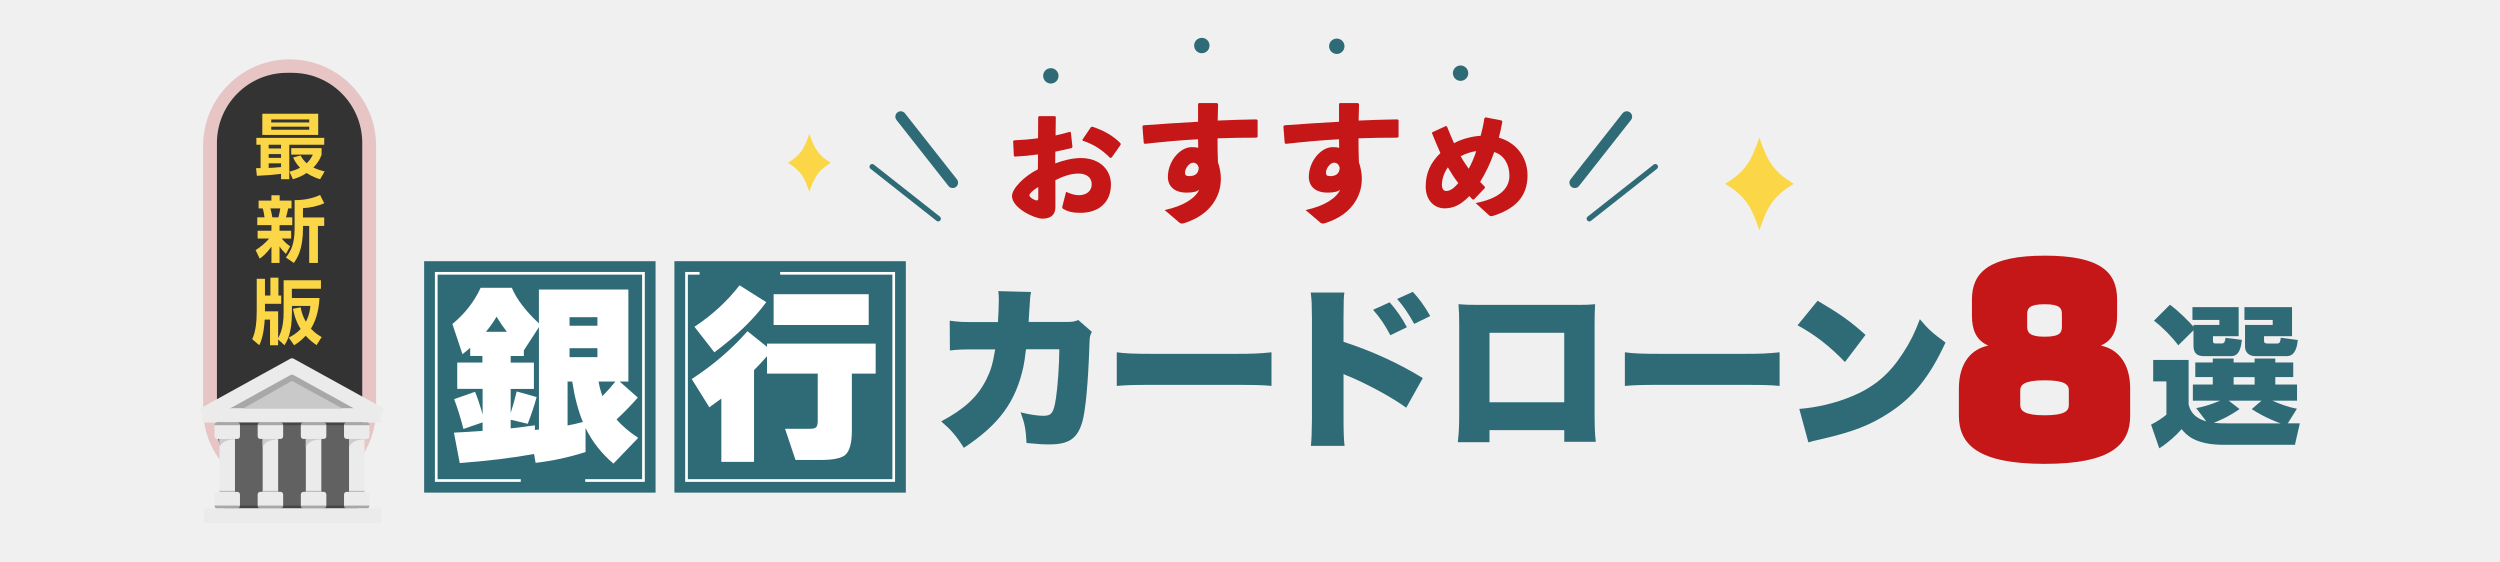
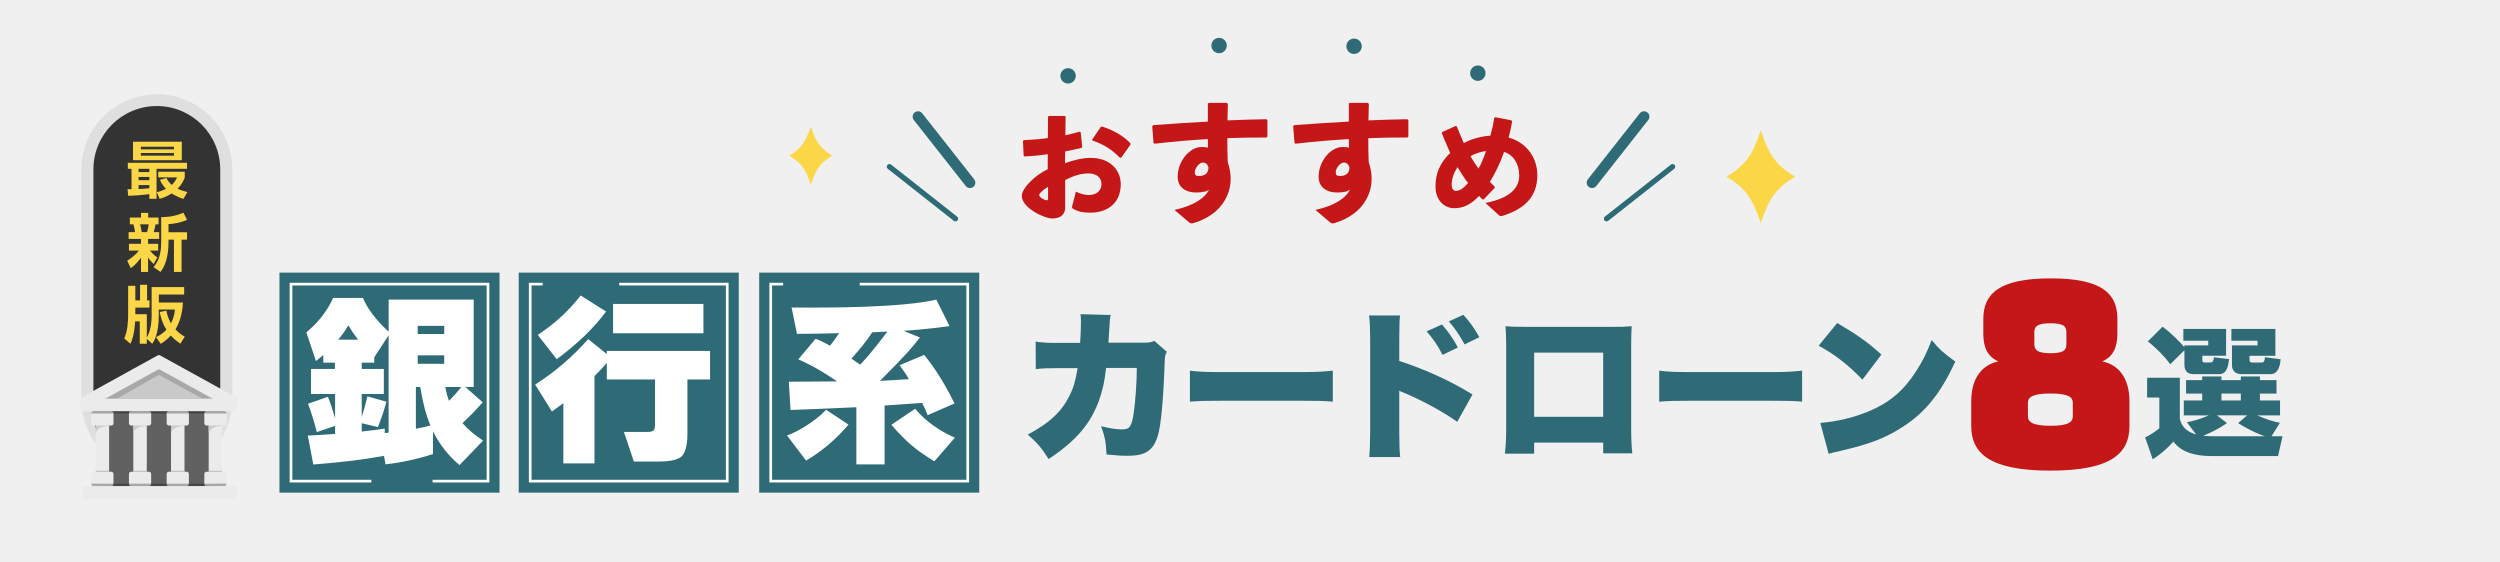
<svg xmlns="http://www.w3.org/2000/svg" viewBox="0 0 929 208.5">
  <defs>
    <style>
      .cls-1, .cls-2, .cls-3, .cls-4 {
        fill: none;
      }

      .cls-5, .cls-6 {
        fill: #b5b5b5;
      }

      .cls-2 {
        stroke: #fff;
        stroke-miterlimit: 10;
      }

      .cls-7 {
        fill: #ebebeb;
      }

      .cls-8 {
        fill: #fbd747;
      }

-       .cls-9, .cls-10 {
+       .cls-9 {
        fill: #c51717;
      }

      .cls-10 {
-         opacity: .2;
+         fill: #ccc;
      }

      .cls-11 {
-         fill: #ccc;
+         isolation: isolate;
      }

      .cls-12 {
-         isolation: isolate;
+         fill: #999;
+         opacity: .2;
      }

      .cls-13 {
        fill: #c9c9c9;
      }

      .cls-14 {
        fill: #2f6b76;
      }

      .cls-15 {
        fill: #fff;
      }

      .cls-3 {
        stroke-width: 4px;
      }

      .cls-3, .cls-4 {
        stroke: #2f6b76;
        stroke-linecap: round;
        stroke-linejoin: round;
      }

      .cls-6 {
        mix-blend-mode: multiply;
      }

      .cls-4 {
        stroke-width: 2px;
      }

      .cls-16 {
        fill: #a8a8a8;
      }

      .cls-17 {
        fill: #616161;
      }

      .cls-18 {
        fill: #333;
      }
    </style>
  </defs>
-   <g class="cls-12">
+   <g class="cls-11">
    <g id="_レイヤー_2" data-name="レイヤー 2">
      <g id="PC">
        <g>
-           <path class="cls-9" d="M791.57,154.42c0,10.73-6.91,17.95-31.77,17.95s-31.88-7.22-31.88-17.95v-10.01c0-9.7,4.75-14.75,10.94-15.99-4.54-1.96-6.09-5.88-6.09-11.14v-5.98c0-10.11,6.4-16.3,27.13-16.3s26.82,6.19,26.82,16.3v5.98c0,5.26-1.55,9.18-6.09,11.14,6.19,1.24,10.94,6.29,10.94,15.99v10.01ZM759.8,154.32c7.53,0,8.98-1.65,8.98-3.82v-5.47c0-2.06-1.44-3.71-8.98-3.71s-9.08,1.65-9.08,3.71v5.47c0,2.17,1.65,3.82,9.08,3.82ZM759.8,125.12c5.88,0,6.4-1.65,6.4-3.82v-4.54c0-2.06-.52-3.71-6.4-3.71s-6.5,1.65-6.5,3.71v4.54c0,2.17.72,3.82,6.5,3.82Z" />
+           <path class="cls-9" d="M791.3,158.31c0,9.91-6.38,16.58-29.34,16.58s-29.44-6.67-29.44-16.58v-9.24c0-8.95,4.38-13.62,10.1-14.77-4.19-1.81-5.62-5.43-5.62-10.29v-5.52c0-9.34,5.91-15.05,25.05-15.05s24.77,5.72,24.77,15.05v5.52c0,4.86-1.43,8.48-5.62,10.29,5.72,1.14,10.1,5.81,10.1,14.77v9.24ZM761.96,158.22c6.95,0,8.29-1.52,8.29-3.52v-5.05c0-1.91-1.33-3.43-8.29-3.43s-8.38,1.52-8.38,3.43v5.05c0,2,1.52,3.52,8.38,3.52ZM761.96,131.26c5.43,0,5.91-1.52,5.91-3.52v-4.19c0-1.91-.48-3.43-5.91-3.43s-6,1.52-6,3.43v4.19c0,2,.67,3.52,6,3.52Z" />
          <g>
+             <rect class="cls-12" x="30.22" y="35.03" width="56.11" height="141.38" rx="28.05" ry="28.05" />
            <g>
-               <path class="cls-14" d="M850.14,157.32h4.47l-1.81,7.97h-26.51c-10.85,0-14.02-3.9-15.6-5.82-2.04,2.32-5.03,5.09-8.31,7.12l-3.05-8.82c2.26-1.07,4.41-2.6,5.71-3.67v-12.38h-4.92v-7.97h13.17v16.56c.51,1.81,1.36,4.75,6.56,6.27l-3.73-4.92c1.75-.34,4.69-.96,8.87-2.77h-10.12v-5.99h7.4v-2.77h-6.5v-5.43h6.5v-1.47h7.74v1.47h7.8v-1.47h7.69v1.47h6.67v5.43h-6.67v2.77h8.08v5.99h-9.21c3,1.3,6.05,2.43,9.16,3l-3.39,5.43ZM815.1,122.73l-5.65,5.6c-2.21-3-5.71-6.61-9.04-9.16l5.94-5.94c3.62,2.66,7.4,6.61,8.76,8.2v-.68h9.61v-1.87h-10.01v-4.75h17.18v10.8h-9.55v1.64c0,.62.06,1.07.96,1.07h2.2c1.13,0,1.24-.62,1.53-2.09l6.05.74c-.28,2.37-.74,6.05-3.96,6.05h-10.12c-2.37,0-3.9-.9-3.9-3.9v-5.71ZM840.36,148.9h-12.15l4.01,3.11c-4.24,3-8.48,4.69-9.55,5.09,1.75.23,3.67.23,5.48.23h19.33c-.68-.23-5.77-2.04-10.74-5.31l3.62-3.11ZM830.02,140.14v2.77h7.8v-2.77h-7.8ZM834.03,114.14h17.69v10.8h-10.4v1.58c0,.57,0,1.13,1.3,1.13h3.56c1.07,0,1.19-.74,1.36-2.15l6.33.85c-.23,1.87-.68,5.99-4.13,5.99h-11.53c-3.79,0-3.96-3-3.96-3.34v-8.25h10.29v-1.87h-10.51v-4.75Z" />
-               <rect class="cls-10" x="75.47" y="22.06" width="64.29" height="162" rx="32.14" ry="32.14" />
-               <rect class="cls-18" x="80.61" y="27.06" width="54" height="157" rx="26.08" ry="26.08" />
+               <rect class="cls-18" x="34.71" y="39.4" width="47.13" height="137.02" rx="23.56" ry="23.56" />
              <g>
-                 <path class="cls-8" d="M95.16,62.49h1.68v-8.7h-1.57s0-2.55,0-2.55h25.21s0,2.55,0,2.55h-12.98s0,12.79,0,12.79h-3.06s0-1.97,0-1.97c-3.01.37-5.98.61-8.99.72l-.29-2.85ZM97.47,42.27h20.77s0,7.87,0,7.87h-20.77s0-7.87,0-7.87ZM99.84,53.79v1.38h4.6v-1.38h-4.6ZM99.84,57.25v1.41h4.6v-1.41h-4.6ZM104.44,60.7h-4.6v1.7c1.12-.05,2.55-.11,4.6-.32v-1.38ZM100.79,44.4v1.12h14.12v-1.12h-14.12ZM100.79,47.06v1.14h14.12v-1.14h-14.12ZM111.7,57.75c.37.72.96,1.73,2.26,2.93,1.28-1.17,1.89-2.42,2.29-3.22h-8.03s0-2.42,0-2.42h11.28s0,2.47,0,2.47c-.35.93-1.01,2.69-3.06,4.76,1.6.74,2.93,1.12,4.18,1.44l-1.68,2.9c-.9-.29-2.77-.85-5-2.31-2.26,1.46-4.04,1.99-5.11,2.29l-1.25-2.79c1.01-.27,2.42-.66,3.91-1.46-1.65-1.75-2.23-3.06-2.55-3.83l2.77-.75Z" />
-                 <path class="cls-8" d="M95,92.95c1.81-1.2,3.64-2.61,5-4.31h-4.26s0-2.9,0-2.9h5.13v-2.07h-5.27s0-2.9,0-2.9h2.71c-.16-1.09-.35-2.29-.69-3.32h-1.52s0-2.9,0-2.9h4.76v-1.99s3.06,0,3.06,0v1.99h4.42s0,2.9,0,2.9h-1.25c-.4,1.78-.48,2.13-.82,3.32h2.34s0,2.9,0,2.9h-4.73v2.07h4.31s0,2.9,0,2.9h-3.51c1.52,1.75,2.26,2.29,3.14,2.87l-1.57,2.85c-1.22-1.2-1.68-1.73-2.37-2.79v6.14s-3.01,0-3.01,0v-6.04c-1.91,2.63-3.43,3.78-4.36,4.44l-1.52-3.16ZM100.48,77.44c.32,1.06.53,2.21.72,3.32h2.26c.29-.93.58-2.47.69-3.32h-3.67ZM120.48,75.53c-2.37,1.06-5.27,1.7-7.9,1.81v3.48h7.9s0,3.14,0,3.14h-2.34v13.75s-3.24,0-3.24,0v-13.75h-2.31v.88c0,8.03-2.21,11.17-3.4,12.87l-2.95-2.02c1.81-2.31,3.24-4.95,3.24-10.8v-10.53c1.22,0,5.13.05,9.47-1.89l1.54,3.06Z" />
-                 <path class="cls-8" d="M103.35,126.16v2.13s-3.01,0-3.01,0v-9.52h-1.97c-.11,1.65-.43,6.41-2.02,9.52l-2.63-2.26c1.41-2.93,1.68-7.05,1.68-10.56v-11.86s3.06,0,3.06,0v6.2h2.02v-6.62s2.98,0,2.98,0v6.62h1.04s0,3.09,0,3.09h-6.04v2.79h4.89s0,9.97,0,9.97c.61-1.14,2.05-3.78,2.05-9.55v-11.97s13.86,0,13.86,0v3.16s-10.8,0-10.8,0v3.43h10.27c-.29,5.32-1.62,8.83-3.19,11.41,1.49,1.6,2.74,2.39,3.99,3.11l-1.89,2.98c-.72-.48-2.47-1.65-4.04-3.48-1.91,2.07-3.38,2.95-4.31,3.54l-1.99-2.85c.93-.48,2.71-1.33,4.42-3.19-2.05-3.19-2.63-6.41-2.85-7.5l2.85-.56c.37,1.94.8,3.38,1.94,5.37,1.38-2.53,1.6-4.97,1.68-5.88h-6.86v2.47c0,7.95-1.97,10.88-2.77,12.13l-2.34-2.13Z" />
-               </g>
-               <circle class="cls-14" cx="390.49" cy="28.19" r="2.86" />
-               <circle class="cls-14" cx="446.6" cy="16.92" r="2.86" />
-               <circle class="cls-14" cx="496.75" cy="17.19" r="2.86" />
-               <circle class="cls-14" cx="542.75" cy="27.19" r="2.86" />
-               <rect class="cls-14" x="157.61" y="97.06" width="86" height="86" />
-               <rect class="cls-14" x="250.61" y="97.06" width="86" height="86" />
-               <polyline class="cls-2" points="289.9 101.56 332.11 101.56 332.11 178.56 255.11 178.56 255.11 101.56 259.97 101.56" />
-               <polyline class="cls-2" points="193.52 178.56 162.11 178.56 162.11 101.56 166.97 101.56 196.9 101.56 239.11 101.56 239.11 178.56 217.46 178.56" />
-               <g>
-                 <path class="cls-15" d="M198.47,168.69c-7.72,1.44-16.93,2.57-27.63,3.38l-2.16-11.3c3.02-.14,6.57-.36,10.65-.65v-3.17l-7.12,2.45c-1.01-3.98-2.16-7.67-3.45-11.08l7.77-2.73c.96,2.35,1.89,5.16,2.81,8.42v-9.5h-9.43v-9.79h9.35v-2.45h-4.53v-3.02c-1.1.96-2.06,1.75-2.88,2.37l-3.74-11.22c4.6-3.79,8.11-8.27,10.5-13.46h11.58c1.77,4.22,5.13,8.63,10.07,13.24v-12.59h33.24v34.18h-3.24l6.76,5.97c-2.59,2.93-5.23,5.64-7.92,8.13,2.16,2.45,4.84,4.73,8.06,6.84l-9.21,9.57c-4.46-3.79-7.92-8.2-10.36-13.24v8.92c-6.09,1.97-12.28,3.31-18.56,4.03l-.58-3.31ZM180.56,123.29h7.77c-1.44-1.87-2.71-3.74-3.81-5.61-1.1,1.92-2.42,3.79-3.96,5.61ZM189.77,159.19c3.07-.33,6.07-.72,8.99-1.15v1.73c.33-.05.84-.1,1.51-.14v-38.06l-5.61,8.63v2.09h-4.89v2.45h8.63v9.79h-8.63v8.92c.81-2.45,1.56-5.11,2.23-7.99l7.41,2.09c-.77,2.93-1.87,6.24-3.31,9.93l-6.33-1.51v3.24ZM210.92,158.11c2.01-.38,3.91-.82,5.68-1.3-1.73-4.12-3.05-9.14-3.96-15.04h-1.73v16.33ZM222,121.05v-3.17h-10.36v3.17h10.36ZM222,132.71v-3.31h-10.36v3.31h10.36ZM222.43,141.78c.33,1.92.81,3.72,1.44,5.4,1.63-1.63,3.24-3.43,4.82-5.4h-6.26Z" />
-                 <path class="cls-15" d="M280.21,171.64h-12.16v-23.53c-1.2.91-2.69,1.99-4.46,3.24l-6.55-10.51c7.87-5.08,14.77-11.01,20.72-17.77l7.27,5.83v-1.22h40.37v11.15h-8.85v21.23c0,4.56-.82,7.56-2.45,8.99-1.49,1.25-4.53,1.87-9.14,1.87h-9.35l-3.89-11.58h9.28c1.25,0,2.04-.23,2.37-.68.33-.46.5-1.21.5-2.27v-17.56h-18.85v-6.48c-1.39,1.63-3,3.36-4.82,5.18v34.11ZM284.74,112.28c-4.65,6.33-11.08,12.54-19.28,18.64l-7.41-9.5c6.57-4.32,12.16-9.45,16.76-15.4l9.93,6.26ZM322.81,120.77h-35.33v-11.44h35.33v11.44Z" />
+                 <path class="cls-8" d="M47.41,70.31h1.46v-7.59h-1.37s0-2.23,0-2.23h22s0,2.23,0,2.23h-11.33v11.16s-2.67,0-2.67,0v-1.72c-2.62.32-5.22.53-7.85.63l-.26-2.48ZM49.43,52.67h18.13s0,6.87,0,6.87h-18.13s0-6.87,0-6.87ZM51.49,62.72v1.21h4.02v-1.21h-4.02ZM51.49,65.74v1.23h4.02v-1.23h-4.02ZM55.51,68.76h-4.02v1.49c.97-.05,2.23-.09,4.02-.28v-1.21ZM52.33,54.53v.97h12.32v-.97h-12.32ZM52.33,56.85v1h12.32v-1h-12.32ZM61.85,66.18c.33.63.84,1.51,1.97,2.55,1.11-1.02,1.65-2.11,2-2.81h-7.01s0-2.11,0-2.11h9.84s0,2.16,0,2.16c-.3.81-.88,2.34-2.67,4.15,1.39.65,2.55.97,3.64,1.25l-1.46,2.53c-.79-.25-2.41-.74-4.36-2.02-1.97,1.28-3.53,1.74-4.46,2l-1.09-2.44c.88-.23,2.11-.58,3.41-1.28-1.44-1.53-1.95-2.67-2.23-3.34l2.41-.65Z" />
+                 <path class="cls-8" d="M47.27,96.89c1.58-1.04,3.18-2.27,4.36-3.76h-3.71s0-2.53,0-2.53h4.48v-1.81h-4.6s0-2.53,0-2.53h2.37c-.14-.95-.3-2-.6-2.9h-1.32s0-2.53,0-2.53h4.15v-1.74s2.67,0,2.67,0v1.74h3.85s0,2.53,0,2.53h-1.09c-.35,1.56-.42,1.86-.72,2.9h2.04s0,2.53,0,2.53h-4.13v1.81h3.76s0,2.53,0,2.53h-3.06c1.32,1.53,1.97,2,2.74,2.51l-1.37,2.48c-1.07-1.04-1.46-1.51-2.07-2.44v5.36s-2.62,0-2.62,0v-5.27c-1.67,2.3-2.99,3.3-3.81,3.88l-1.32-2.76ZM52.05,83.36c.28.93.46,1.93.63,2.9h1.97c.26-.81.51-2.16.6-2.9h-3.2ZM69.51,81.69c-2.07.93-4.6,1.49-6.89,1.58v3.04h6.89s0,2.74,0,2.74h-2.04v12s-2.83,0-2.83,0v-12h-2.02v.77c0,7.01-1.93,9.75-2.97,11.23l-2.58-1.76c1.58-2.02,2.83-4.32,2.83-9.42v-9.19c1.07,0,4.48.05,8.26-1.65l1.35,2.67Z" />
+                 <path class="cls-8" d="M54.56,125.88v1.86s-2.62,0-2.62,0v-8.31h-1.72c-.09,1.44-.37,5.59-1.76,8.31l-2.3-1.97c1.23-2.55,1.46-6.15,1.46-9.21v-10.35s2.67,0,2.67,0v5.41h1.76v-5.78s2.6,0,2.6,0v5.78h.91s0,2.69,0,2.69h-5.27v2.44h4.27s0,8.7,0,8.7c.53-1,1.79-3.3,1.79-8.33v-10.44s12.09,0,12.09,0v2.76s-9.42,0-9.42,0v2.99h8.96c-.26,4.64-1.42,7.71-2.79,9.96,1.3,1.39,2.39,2.09,3.48,2.72l-1.65,2.6c-.63-.42-2.16-1.44-3.53-3.04-1.67,1.81-2.95,2.58-3.76,3.09l-1.74-2.48c.81-.42,2.37-1.16,3.85-2.79-1.79-2.78-2.3-5.59-2.48-6.55l2.48-.49c.32,1.69.7,2.95,1.69,4.69,1.21-2.21,1.39-4.34,1.46-5.13h-5.99v2.16c0,6.94-1.72,9.49-2.41,10.58l-2.04-1.86Z" />
              </g>
              <g>
-                 <path class="cls-14" d="M370.84,119.71c.19-2.52.32-6.28.32-8.29,0-1.36,0-1.88-.19-3.24l12.17.32c-.32,1.49-.32,1.68-.71,7.83q-.06,1.75-.19,3.3h14.11c2.14,0,2.91-.13,4.34-.71l5.05,4.4c-.71,1.29-.84,1.81-.91,4.79-.45,13.85-1.42,24.67-2.72,28.94-1.88,6.02-4.99,8.09-12.17,8.09-2.52,0-3.5-.06-8.48-.52-.26-5.18-.71-7.32-2.2-11.4,3.24.84,6.41,1.29,8.42,1.29,3.11,0,3.88-1.04,4.73-6.67.65-4.34,1.23-12.5,1.23-18.06h-12.37q-.52,4.27-.97,6.47c-2.85,13.08-9,21.5-22.14,30.17-2.91-4.6-4.86-6.8-8.42-9.84,8.61-4.53,13.6-9.13,16.83-15.67,1.62-3.3,2.33-5.63,3.24-11.07h-8.09c-4.34,0-5.7.06-8.74.39l-.06-11.07c3.24.45,4.4.52,9,.52h8.93Z" />
-                 <path class="cls-14" d="M415,130.91c3.04.45,6.54.58,13.27.58h30.95c6.47,0,8.93-.13,13.27-.58v12.5c-3.11-.32-5.96-.39-13.34-.39h-30.82c-7.25,0-9.39.06-13.34.39v-12.5Z" />
-                 <path class="cls-14" d="M487.13,165.68c.26-2.72.32-4.6.39-9.91v-37.68c-.06-5.57-.06-5.89-.45-9.39h12.5c-.26,1.68-.26,2.72-.32,9.45v8.87c10.23,3.3,20.39,7.9,29.46,13.47l-6.15,11.01c-5.37-3.82-12.88-7.96-20.39-11.27-1.94-.78-2.14-.84-2.33-.97-.19-.06-.32-.13-.58-.32v16.83c0,4.79.13,8.22.39,9.91h-12.5ZM516.39,112.33c2.53,2.85,4.6,5.83,6.41,9.26l-6.15,2.98c-2.14-4.08-3.82-6.47-6.41-9.45l6.15-2.78ZM525,108.44c2.4,2.59,4.21,5.05,6.47,9l-5.96,2.91c-2.27-4.08-4.08-6.67-6.34-9.26l5.83-2.65Z" />
-                 <path class="cls-14" d="M553.5,159.85v4.47h-11.78c.39-3.56.52-5.76.52-10.55v-33.28c0-2.78-.06-4.79-.26-7.45,2.27.19,3.56.26,7.83.26h34.9c4.01,0,4.98,0,8.03-.26-.13,2.27-.19,4.6-.19,7.64v32.82c0,4.99.13,8.09.45,10.68h-11.72v-4.34h-27.77ZM581.27,123.66h-27.77v25.83h27.77v-25.83Z" />
-                 <path class="cls-14" d="M603.81,130.91c3.04.45,6.54.58,13.27.58h30.95c6.47,0,8.93-.13,13.27-.58v12.5c-3.11-.32-5.96-.39-13.34-.39h-30.82c-7.25,0-9.39.06-13.34.39v-12.5Z" />
-                 <path class="cls-14" d="M675.42,111.75c8.16,4.79,12.37,7.77,17.8,12.69l-7.64,10.1c-5.63-5.89-11.14-10.16-17.61-13.66l7.45-9.13ZM668.63,151.95c6.6-.52,13.4-2.14,19.49-4.66,8.16-3.37,13.98-8.22,18.97-15.99,2.72-4.14,4.47-7.7,6.34-12.69,3.17,3.82,4.66,5.11,9.52,8.68-5.89,12.75-12.04,20.39-21.11,26.22-6.99,4.53-13.14,6.93-25.19,9.71-2.53.58-2.91.65-4.66,1.17l-3.37-12.43Z" />
-               </g>
-               <g>
-                 <line class="cls-4" x1="324.11" y1="61.95" x2="348.63" y2="81.27" />
-                 <line class="cls-3" x1="334.71" y1="43.35" x2="354.02" y2="67.88" />
-               </g>
-               <g>
-                 <line class="cls-4" x1="615.11" y1="61.95" x2="590.59" y2="81.27" />
-                 <line class="cls-3" x1="604.5" y1="43.35" x2="585.19" y2="67.88" />
-               </g>
-               <g>
-                 <polygon class="cls-13" points="108.5 138.61 84.05 151.75 132.95 151.75 108.5 138.61" />
-                 <rect class="cls-17" x="83.18" y="156.95" width="49.77" height="31.99" />
-                 <polygon class="cls-16" points="88.59 152.82 108.47 141.53 130.65 153.66 138.4 153.19 108.07 136.75 83.08 150.78 88.59 152.82" />
-                 <rect class="cls-7" x="75.26" y="151.68" width="66.47" height="5.35" rx=".77" ry=".77" />
-                 <path class="cls-7" d="M139.42,156.12l-30.35-16.75c-.35-.19-.78-.19-1.13,0l-30.35,16.75c-.57.31-1.28.11-1.59-.46l-1.45-2.63c-.31-.57-.11-1.28.46-1.59l32.93-18.17c.35-.19.78-.19,1.13,0l32.93,18.17c.57.31.77,1.03.46,1.59l-1.45,2.63c-.31.57-1.03.77-1.59.46Z" />
-                 <path class="cls-7" d="M88.2,163.11c.53,0,.97-.43.97-.97v-4.23c0-.53-.43-.97-.97-.97h-7.54c-.46,0-.85.32-.94.76-.02.07-.02.14-.02.21v4.23c0,.53.43.97.97.97h.89v19.66h-.89c-.53,0-.97.43-.97.97v4.23c0,.05,0,.1.01.15.07.46.47.82.95.82h7.54c.53,0,.97-.43.97-.97v-4.23c0-.53-.43-.97-.97-.97h-.89v-19.66h.89Z" />
-                 <path class="cls-7" d="M104.25,163.11c.53,0,.97-.43.97-.97v-4.23c0-.53-.43-.97-.97-.97h-7.54c-.46,0-.85.32-.94.76-.02.07-.02.14-.02.21v4.23c0,.53.43.97.97.97h.89v19.66h-.89c-.53,0-.97.43-.97.97v4.23c0,.05,0,.1.01.15.07.46.47.82.95.82h7.54c.53,0,.97-.43.97-.97v-4.23c0-.53-.43-.97-.97-.97h-.89v-19.66h.89Z" />
-                 <path class="cls-7" d="M120.29,163.11c.53,0,.97-.43.97-.97v-4.23c0-.53-.43-.97-.97-.97h-7.54c-.46,0-.85.32-.94.76-.02.07-.02.14-.02.21v4.23c0,.53.43.97.97.97h.89v19.66h-.89c-.53,0-.97.43-.97.97v4.23c0,.05,0,.1.01.15.07.46.47.82.95.82h7.54c.53,0,.97-.43.97-.97v-4.23c0-.53-.43-.97-.97-.97h-.89v-19.66h.89Z" />
-                 <path class="cls-7" d="M136.34,163.11c.53,0,.97-.43.97-.97v-4.23c0-.53-.43-.97-.97-.97h-7.54c-.46,0-.85.32-.94.76-.02.07-.02.14-.02.21v4.23c0,.53.43.97.97.97h.89v19.66h-.89c-.53,0-.97.43-.97.97v4.23c0,.05,0,.1.01.15.07.46.47.82.95.82h7.54c.53,0,.97-.43.97-.97v-4.23c0-.53-.43-.97-.97-.97h-.89v-19.66h.89Z" />
-                 <path class="cls-6" d="M137.31,157.91v.1h-57.59v-.31c.09-.43.48-.76.94-.76h55.68c.53,0,.97.43.97.97Z" />
-                 <rect class="cls-5" x="81.55" y="182.39" width="5.76" height=".38" />
-                 <rect class="cls-5" x="97.6" y="182.39" width="5.76" height=".38" />
-                 <rect class="cls-5" x="113.64" y="182.39" width="5.76" height=".38" />
-                 <rect class="cls-5" x="129.69" y="182.39" width="5.76" height=".38" />
-                 <path class="cls-6" d="M137.29,187.87v.25c-.07.46-.47.82-.95.82h-55.68c-.48,0-.88-.36-.95-.82v-.25h57.59Z" />
-                 <path class="cls-11" d="M81.55,166.1v-2.99h5.76v.15s0,0,0,0c-2.78.12-4.68.79-5.75,2.84Z" />
-                 <path class="cls-11" d="M97.6,166.1v-2.99h5.76v.15s0,0,0,0c-2.78.12-4.68.79-5.75,2.84Z" />
-                 <path class="cls-11" d="M113.64,166.1v-2.99h5.76v.15s0,0,0,0c-2.78.12-4.68.79-5.75,2.84Z" />
-                 <path class="cls-11" d="M129.69,166.1v-2.99h5.76v.15s0,0,0,0c-2.78.12-4.68.79-5.75,2.84Z" />
-                 <rect class="cls-7" x="75.8" y="188.94" width="65.94" height="5.5" rx=".7" ry=".7" />
-               </g>
-               <rect class="cls-1" width="929" height="208.5" />
-               <g>
-                 <path class="cls-9" d="M385.74,57.38c-2.84.41-5.69.68-8.67.81l-.32-.27-.27-5.46.32-.32c3.12-.13,6.1-.36,8.94-.77l.05-7.9.36-.32h5.87l.32.27-.09,6.91c1.9-.41,3.57-.86,5.33-1.35l.36.23.59,5.46-.32.36c-2.03.45-4.06.95-6.05,1.31l-.05,4.38c2.84-1.04,6.28-1.99,9.48-1.99,7.4,0,11.24,4.65,11.24,9.75,0,6.91-4.7,10.61-11.38,10.61-2.66,0-4.65-.41-6.46-1.54-.27-.18-.32-.54-.23-.81l1.4-5.46c1.53.72,3.34,1.31,4.92,1.26,2.62-.09,4.6-1.49,4.6-4.11,0-2.3-1.76-3.93-4.88-3.93-2.8,0-5.42.86-8.62,2.44v10.11c0,2.48-1.4,4.2-4.83,4.2-2.93,0-11.29-3.93-11.29-8.4,0-2.75,4.52-7.41,9.62-9.93l.04-5.55ZM385.83,69.48c-1.99,1.17-3.3,2.44-3.3,3.07,0,.86,2.03,1.94,2.75,1.94.41,0,.54-.23.54-.86v-4.15ZM402.22,51.92l3.21-4.74.5-.09c3.88,1.26,7.68,3.25,10.48,6.19l.04.5-3.39,4.79-.5.13c-2.94-2.93-5.87-4.97-10.2-6.41l-.14-.36Z" />
-                 <path class="cls-9" d="M432.8,78.04c7.1-1.47,11.56-4.56,12.84-7.59-.64.64-2.01,1.13-4.7,1.13-4.51,0-6.96-2.35-6.96-5.83,0-5.83,4.51-11.07,8.82-11.07,1.52,0,2.01.15,2.45.25,0-1.08,0-2.01-.05-3.18-6.27.34-12.89.93-19.79,1.71l-.39-.29-.49-6.17.34-.44c6.81-.49,13.77-.98,20.33-1.32v-6.61l.29-.34h6.76l.39.39c-.05,2.25-.1,4.26-.15,6.12,4.9-.2,9.8-.39,14.45-.44l.39.34v6.12l-.39.34c-4.85,0-9.75.05-14.5.24,0,2.7,0,5.54.15,8.87.64,1.86,1.08,4.12,1.08,5.98,0,3.18-.69,5.54-2.06,8.04-2.4,4.31-6.61,7.01-11.27,8.53-.2.05-.34.1-.49.15-.25.1-.49.1-.69.1-.29,0-.54-.1-.78-.25l-5.59-4.75ZM443.34,60.45c-1.37,0-2.99,2.11-2.99,3.63,0,.93.29,1.37,1.57,1.37,2.01,0,3.43-.83,3.53-3.09-.34-1.37-1.13-1.91-2.11-1.91Z" />
-                 <path class="cls-9" d="M485.18,78.04c7.1-1.47,11.56-4.56,12.84-7.59-.64.64-2.01,1.13-4.7,1.13-4.51,0-6.96-2.35-6.96-5.83,0-5.83,4.51-11.07,8.82-11.07,1.52,0,2.01.15,2.45.25,0-1.08,0-2.01-.05-3.18-6.27.34-12.89.93-19.79,1.71l-.39-.29-.49-6.17.34-.44c6.81-.49,13.77-.98,20.33-1.32v-6.61l.29-.34h6.76l.39.39c-.05,2.25-.1,4.26-.15,6.12,4.9-.2,9.8-.39,14.45-.44l.39.34v6.12l-.39.34c-4.85,0-9.75.05-14.5.24,0,2.7,0,5.54.15,8.87.64,1.86,1.08,4.12,1.08,5.98,0,3.18-.69,5.54-2.06,8.04-2.4,4.31-6.61,7.01-11.27,8.53-.2.05-.34.1-.49.15-.25.1-.49.1-.69.1-.29,0-.54-.1-.78-.25l-5.59-4.75ZM495.72,60.45c-1.37,0-2.99,2.11-2.99,3.63,0,.93.29,1.37,1.57,1.37,2.01,0,3.43-.83,3.53-3.09-.34-1.37-1.13-1.91-2.11-1.91Z" />
-                 <path class="cls-9" d="M547.26,74.17c-.45-.41-.86-.9-1.26-1.31-3.25,3.39-6.05,4.56-9.26,4.56-3.39,0-6.95-2.62-6.95-8.08,0-4.92,1.67-8.76,5.46-12.46-1.04-2.3-2.03-4.74-3.12-7.36l.14-.41,5.01-2.26.41.14c.95,2.26,1.76,4.38,2.62,6.23,3.07-1.72,7.13-2.62,9.89-2.75.5-1.81,1.04-4.06,1.4-6.55l.41-.32,6,1.17.27.41c-.32,1.9-.9,4.47-1.31,6,5.64,1.45,10.66,6.55,10.66,14,0,8.04-4.83,12.6-13.09,15.12-.63.09-.86,0-1.22-.32l-4.97-4.52c8.4-1.62,12.55-5.1,12.55-10.16,0-4.42-2.21-7.77-5.64-8.8-1.44,4.15-3.07,7.5-5.24,11.11.54.54,1.13,1.17,1.76,1.81v.45l-4.06,4.24-.45.05ZM535.8,68.44c0,1.9.72,2.53,1.58,2.53,1.26,0,2.57-.63,4.52-2.93-1.44-1.85-2.71-3.84-3.88-5.87-1.72,2.44-2.21,5.06-2.21,6.28ZM548.57,56.16c-1.85.23-4.02.95-5.78,1.9.81,1.49,1.99,3.25,2.98,4.65,1.04-1.81,2.17-4.56,2.8-6.55Z" />
+                 <polygon class="cls-13" points="59.05 136.75 37.72 148.22 80.39 148.22 59.05 136.75" />
+                 <rect class="cls-17" x="36.96" y="152.75" width="43.44" height="27.92" />
+                 <polygon class="cls-16" points="41.68 149.15 59.03 139.3 78.39 149.88 85.15 149.47 58.68 135.12 36.87 147.37 41.68 149.15" />
+                 <rect class="cls-7" x="30.05" y="148.15" width="58.01" height="4.67" rx=".67" ry=".67" />
+                 <path class="cls-7" d="M86.04,152.03l-26.49-14.61c-.31-.17-.68-.17-.99,0l-26.49,14.61c-.5.27-1.12.09-1.39-.4l-1.27-2.29c-.27-.5-.09-1.12.4-1.39l28.74-15.86c.31-.17.68-.17.99,0l28.74,15.86c.5.27.68.9.4,1.39l-1.27,2.29c-.27.5-.9.68-1.39.4Z" />
+                 <path class="cls-7" d="M41.34,158.13c.47,0,.84-.38.84-.84v-3.7c0-.47-.38-.84-.84-.84h-6.58c-.4,0-.74.28-.82.66-.01.06-.02.12-.02.18v3.7c0,.47.38.84.84.84h.78v17.16h-.78c-.47,0-.84.38-.84.84v3.7s0,.09,0,.13c.06.4.41.71.83.71h6.58c.47,0,.84-.38.84-.84v-3.7c0-.47-.38-.84-.84-.84h-.78v-17.16h.78Z" />
+                 <path class="cls-7" d="M55.34,158.13c.47,0,.84-.38.84-.84v-3.7c0-.47-.38-.84-.84-.84h-6.58c-.4,0-.74.28-.82.66-.01.06-.02.12-.02.18v3.7c0,.47.38.84.84.84h.78v17.16h-.78c-.47,0-.84.38-.84.84v3.7s0,.09,0,.13c.06.4.41.71.83.71h6.58c.47,0,.84-.38.84-.84v-3.7c0-.47-.38-.84-.84-.84h-.78v-17.16h.78Z" />
+                 <path class="cls-7" d="M69.35,158.13c.47,0,.84-.38.84-.84v-3.7c0-.47-.38-.84-.84-.84h-6.58c-.4,0-.74.28-.82.66-.01.06-.02.12-.02.18v3.7c0,.47.38.84.84.84h.78v17.16h-.78c-.47,0-.84.38-.84.84v3.7s0,.09,0,.13c.06.4.41.71.83.71h6.58c.47,0,.84-.38.84-.84v-3.7c0-.47-.38-.84-.84-.84h-.78v-17.16h.78Z" />
+                 <path class="cls-7" d="M83.35,158.13c.47,0,.84-.38.84-.84v-3.7c0-.47-.38-.84-.84-.84h-6.58c-.4,0-.74.28-.82.66-.01.06-.02.12-.02.18v3.7c0,.47.38.84.84.84h.78v17.16h-.78c-.47,0-.84.38-.84.84v3.7s0,.09.01.13c.06.4.41.71.83.71h6.58c.47,0,.84-.38.84-.84v-3.7c0-.47-.38-.84-.84-.84h-.78v-17.16h.78Z" />
+                 <path class="cls-6" d="M84.19,153.59v.09h-50.26v-.27c.08-.38.42-.66.82-.66h48.59c.47,0,.84.38.84.84Z" />
+                 <rect class="cls-5" x="35.54" y="174.96" width="5.03" height=".33" />
+                 <rect class="cls-5" x="49.54" y="174.96" width="5.03" height=".33" />
+                 <rect class="cls-5" x="63.54" y="174.96" width="5.03" height=".33" />
+                 <rect class="cls-5" x="77.55" y="174.96" width="5.03" height=".33" />
+                 <path class="cls-6" d="M84.18,179.74v.22c-.06.4-.41.71-.83.71h-48.59c-.42,0-.77-.31-.83-.71v-.22h50.26Z" />
+                 <path class="cls-10" d="M35.54,160.74v-2.61h5.03v.13s0,0,0,0c-2.43.1-4.08.69-5.02,2.48Z" />
+                 <path class="cls-10" d="M49.54,160.74v-2.61h5.03v.13s0,0,0,0c-2.43.1-4.08.69-5.02,2.48Z" />
+                 <path class="cls-10" d="M63.54,160.74v-2.61h5.03v.13s0,0,0,0c-2.43.1-4.08.69-5.02,2.48Z" />
+                 <path class="cls-10" d="M77.55,160.74v-2.61h5.03v.13s0,0,0,0c-2.43.1-4.08.69-5.02,2.48Z" />
+                 <rect class="cls-7" x="30.51" y="180.67" width="57.55" height="4.8" rx=".61" ry=".61" />
              </g>
            </g>
+           </g>
+           <rect class="cls-1" width="929" height="208.5" />
+           <g>
+             <circle class="cls-14" cx="396.9" cy="28.19" r="2.86" />
+             <circle class="cls-14" cx="453.01" cy="16.92" r="2.86" />
+             <circle class="cls-14" cx="503.17" cy="17.19" r="2.86" />
+             <circle class="cls-14" cx="549.17" cy="27.19" r="2.86" />
            <g>
-               <path class="cls-8" d="M308.75,60.5c-4.4,2.68-6,4.85-7.99,10.8-1.98-5.95-3.59-8.12-7.99-10.8,4.4-2.68,6-4.85,7.99-10.8,1.98,5.95,3.59,8.12,7.99,10.8Z" />
-               <path class="cls-8" d="M666.54,68.32c-7.02,4.28-9.59,7.75-12.75,17.25-3.16-9.5-5.73-12.97-12.75-17.25,7.02-4.28,9.59-7.75,12.75-17.25,3.16,9.5,5.73,12.97,12.75,17.25Z" />
+               <line class="cls-4" x1="330.52" y1="61.95" x2="355.04" y2="81.27" />
+               <line class="cls-3" x1="341.13" y1="43.35" x2="360.44" y2="67.88" />
+             </g>
+             <g>
+               <line class="cls-4" x1="621.52" y1="61.95" x2="597" y2="81.27" />
+               <line class="cls-3" x1="610.92" y1="43.35" x2="591.61" y2="67.88" />
+             </g>
+             <g>
+               <path class="cls-9" d="M389.38,57.32c-2.84.41-5.69.68-8.67.81l-.32-.27-.27-5.46.32-.32c3.12-.14,6.1-.36,8.94-.77l.05-7.9.36-.32h5.87l.32.27-.09,6.91c1.9-.41,3.57-.86,5.33-1.35l.36.23.59,5.46-.32.36c-2.03.45-4.06.95-6.05,1.31l-.05,4.38c2.84-1.04,6.28-1.99,9.48-1.99,7.4,0,11.24,4.65,11.24,9.75,0,6.91-4.7,10.61-11.38,10.61-2.66,0-4.65-.41-6.46-1.54-.27-.18-.32-.54-.23-.81l1.4-5.46c1.53.72,3.34,1.31,4.92,1.26,2.62-.09,4.6-1.49,4.6-4.11,0-2.3-1.76-3.93-4.88-3.93-2.8,0-5.42.86-8.62,2.44v10.11c0,2.48-1.4,4.2-4.83,4.2-2.93,0-11.29-3.93-11.29-8.4,0-2.75,4.52-7.4,9.62-9.93l.04-5.55ZM389.47,69.42c-1.99,1.17-3.3,2.44-3.3,3.07,0,.86,2.03,1.94,2.75,1.94.41,0,.54-.23.54-.86v-4.15ZM405.86,51.86l3.21-4.74.5-.09c3.88,1.26,7.68,3.25,10.48,6.19l.04.5-3.39,4.79-.5.14c-2.94-2.94-5.87-4.97-10.2-6.41l-.14-.36Z" />
+               <path class="cls-9" d="M436.44,77.99c7.1-1.47,11.56-4.56,12.84-7.59-.64.64-2.01,1.13-4.7,1.13-4.51,0-6.96-2.35-6.96-5.83,0-5.83,4.51-11.07,8.82-11.07,1.52,0,2.01.15,2.45.24,0-1.08,0-2.01-.05-3.18-6.27.34-12.89.93-19.79,1.71l-.39-.29-.49-6.17.34-.44c6.81-.49,13.77-.98,20.33-1.32v-6.61l.29-.34h6.76l.39.39c-.05,2.25-.1,4.26-.15,6.12,4.9-.2,9.8-.39,14.45-.44l.39.34v6.12l-.39.34c-4.85,0-9.75.05-14.5.24,0,2.69,0,5.54.15,8.87.64,1.86,1.08,4.12,1.08,5.98,0,3.18-.69,5.54-2.06,8.04-2.4,4.31-6.61,7.01-11.27,8.53-.2.05-.34.1-.49.15-.25.1-.49.1-.69.1-.29,0-.54-.1-.78-.25l-5.59-4.75ZM446.97,60.4c-1.37,0-2.99,2.11-2.99,3.63,0,.93.29,1.37,1.57,1.37,2.01,0,3.43-.83,3.53-3.09-.34-1.37-1.13-1.91-2.11-1.91Z" />
+               <path class="cls-9" d="M488.82,77.99c7.1-1.47,11.56-4.56,12.84-7.59-.64.64-2.01,1.13-4.7,1.13-4.51,0-6.96-2.35-6.96-5.83,0-5.83,4.51-11.07,8.82-11.07,1.52,0,2.01.15,2.45.24,0-1.08,0-2.01-.05-3.18-6.27.34-12.89.93-19.79,1.71l-.39-.29-.49-6.17.34-.44c6.81-.49,13.77-.98,20.33-1.32v-6.61l.29-.34h6.76l.39.39c-.05,2.25-.1,4.26-.15,6.12,4.9-.2,9.8-.39,14.45-.44l.39.34v6.12l-.39.34c-4.85,0-9.75.05-14.5.24,0,2.69,0,5.54.15,8.87.64,1.86,1.08,4.12,1.08,5.98,0,3.18-.69,5.54-2.06,8.04-2.4,4.31-6.61,7.01-11.27,8.53-.2.05-.34.1-.49.15-.25.1-.49.1-.69.1-.29,0-.54-.1-.78-.25l-5.59-4.75ZM499.35,60.4c-1.37,0-2.99,2.11-2.99,3.63,0,.93.29,1.37,1.57,1.37,2.01,0,3.43-.83,3.53-3.09-.34-1.37-1.13-1.91-2.11-1.91Z" />
+               <path class="cls-9" d="M550.9,74.12c-.45-.41-.86-.9-1.26-1.31-3.25,3.39-6.05,4.56-9.26,4.56-3.39,0-6.95-2.62-6.95-8.08,0-4.92,1.67-8.76,5.46-12.46-1.04-2.3-2.03-4.74-3.12-7.36l.14-.41,5.01-2.26.41.14c.95,2.26,1.76,4.38,2.62,6.23,3.07-1.72,7.13-2.62,9.89-2.75.5-1.81,1.04-4.06,1.4-6.55l.41-.32,6,1.17.27.41c-.32,1.9-.9,4.47-1.31,6,5.64,1.44,10.66,6.55,10.66,14,0,8.04-4.83,12.6-13.09,15.13-.63.09-.86,0-1.22-.32l-4.97-4.52c8.4-1.63,12.55-5.1,12.55-10.16,0-4.42-2.21-7.77-5.64-8.8-1.44,4.15-3.07,7.5-5.24,11.11.54.54,1.13,1.17,1.76,1.81v.45l-4.06,4.24-.45.05ZM539.43,68.39c0,1.9.72,2.53,1.58,2.53,1.26,0,2.57-.63,4.52-2.93-1.44-1.85-2.71-3.84-3.88-5.87-1.72,2.44-2.21,5.06-2.21,6.28ZM552.21,56.11c-1.85.23-4.02.95-5.78,1.9.81,1.49,1.99,3.25,2.98,4.65,1.04-1.81,2.17-4.56,2.8-6.55Z" />
+             </g>
+           </g>
+           <g>
+             <path class="cls-8" d="M309.28,57.83c-4.4,2.68-6,4.85-7.99,10.8-1.98-5.95-3.59-8.12-7.99-10.8,4.4-2.68,6-4.85,7.99-10.8,1.98,5.95,3.59,8.12,7.99,10.8Z" />
+             <path class="cls-8" d="M667.06,65.66c-7.02,4.28-9.59,7.75-12.75,17.25-3.16-9.5-5.73-12.97-12.75-17.25,7.02-4.28,9.59-7.75,12.75-17.25,3.16,9.5,5.73,12.97,12.75,17.25Z" />
+           </g>
+           <g>
+             <path class="cls-14" d="M844.07,162.12h4.12l-1.67,7.36h-24.48c-10.02,0-12.95-3.6-14.41-5.38-1.88,2.14-4.65,4.7-7.67,6.58l-2.82-8.14c2.09-.99,4.07-2.4,5.27-3.39v-11.43h-4.54v-7.36h12.16v15.3c.47,1.67,1.25,4.39,6.06,5.79l-3.45-4.54c1.62-.31,4.33-.89,8.2-2.56h-9.34v-5.53h6.84v-2.56h-6v-5.01h6v-1.36h7.15v1.36h7.2v-1.36h7.1v1.36h6.16v5.01h-6.16v2.56h7.47v5.53h-8.51c2.77,1.2,5.59,2.25,8.46,2.77l-3.13,5.01ZM811.7,130.17l-5.22,5.17c-2.04-2.77-5.27-6.11-8.35-8.46l5.48-5.48c3.34,2.45,6.84,6.11,8.09,7.57v-.63h8.88v-1.72h-9.24v-4.39h15.87v9.97h-8.82v1.51c0,.57.05.99.89.99h2.04c1.04,0,1.15-.57,1.41-1.93l5.59.68c-.26,2.19-.68,5.59-3.65,5.59h-9.34c-2.19,0-3.6-.84-3.6-3.6v-5.27ZM835.04,154.34h-11.22l3.71,2.87c-3.92,2.77-7.83,4.33-8.82,4.7,1.62.21,3.39.21,5.06.21h17.85c-.63-.21-5.32-1.88-9.92-4.91l3.34-2.87ZM825.49,146.25v2.56h7.2v-2.56h-7.2ZM829.19,122.24h16.34v9.97h-9.61v1.46c0,.52,0,1.04,1.2,1.04h3.29c.99,0,1.1-.68,1.25-1.98l5.85.78c-.21,1.72-.63,5.53-3.81,5.53h-10.65c-3.5,0-3.65-2.77-3.65-3.08v-7.62h9.5v-1.72h-9.71v-4.39Z" />
+             <g>
+               <rect class="cls-14" x="103.85" y="101.3" width="81.77" height="81.77" />
+               <polyline class="cls-2" points="137.99 178.79 108.13 178.79 108.13 105.58 112.75 105.58 141.2 105.58 181.34 105.58 181.34 178.79 160.75 178.79" />
+               <path class="cls-15" d="M142.7,169.39c-7.34,1.37-16.1,2.44-26.27,3.22l-2.05-10.74c2.87-.14,6.25-.34,10.13-.62v-3.01l-6.77,2.33c-.96-3.78-2.05-7.3-3.28-10.54l7.39-2.6c.91,2.24,1.8,4.9,2.67,8v-9.03h-8.96v-9.3h8.89v-2.33h-4.31v-2.87c-1.05.91-1.96,1.67-2.74,2.26l-3.56-10.67c4.38-3.6,7.71-7.87,9.99-12.79h11.01c1.69,4.01,4.88,8.21,9.58,12.59v-11.97h31.61v32.5h-3.08l6.43,5.68c-2.46,2.78-4.97,5.36-7.53,7.73,2.05,2.33,4.61,4.49,7.66,6.5l-8.76,9.1c-4.24-3.6-7.53-7.8-9.85-12.59v8.48c-5.79,1.87-11.68,3.15-17.65,3.83l-.55-3.15ZM125.67,126.23h7.39c-1.37-1.78-2.58-3.56-3.63-5.34-1.05,1.82-2.3,3.6-3.76,5.34ZM134.42,160.36c2.92-.32,5.77-.68,8.55-1.09v1.64c.32-.05.8-.09,1.44-.14v-36.19l-5.34,8.21v1.98h-4.65v2.33h8.21v9.3h-8.21v8.48c.77-2.33,1.48-4.86,2.12-7.59l7.05,1.98c-.73,2.78-1.78,5.93-3.15,9.44l-6.02-1.44v3.08ZM154.54,159.34c1.92-.36,3.72-.78,5.4-1.23-1.64-3.92-2.9-8.69-3.76-14.3h-1.64v15.53ZM165.07,124.11v-3.01h-9.85v3.01h9.85ZM165.07,135.19v-3.15h-9.85v3.15h9.85ZM165.48,143.81c.32,1.82.77,3.53,1.37,5.13,1.55-1.55,3.08-3.26,4.58-5.13h-5.95Z" />
+             </g>
+             <g>
+               <rect class="cls-14" x="192.75" y="101.3" width="81.77" height="81.77" />
+               <polyline class="cls-2" points="230.11 105.58 270.24 105.58 270.24 178.79 197.03 178.79 197.03 105.58 201.65 105.58" />
+               <path class="cls-15" d="M220.9,172.2h-11.56v-22.37c-1.14.87-2.55,1.89-4.24,3.08l-6.23-9.99c7.48-4.83,14.05-10.47,19.7-16.9l6.91,5.54v-1.16h38.38v10.6h-8.41v20.18c0,4.33-.78,7.18-2.33,8.55-1.41,1.19-4.31,1.78-8.69,1.78h-8.89l-3.69-11.01h8.82c1.19,0,1.94-.22,2.26-.65.32-.43.48-1.15.48-2.16v-16.69h-17.92v-6.16c-1.32,1.55-2.85,3.19-4.58,4.93v32.43ZM225.21,115.76c-4.42,6.02-10.54,11.93-18.33,17.72l-7.05-9.03c6.25-4.1,11.56-8.98,15.94-14.64l9.44,5.95ZM261.4,123.83h-33.59v-10.88h33.59v10.88Z" />
+             </g>
+             <g>
+               <path class="cls-14" d="M401.38,127.39c.18-2.33.3-5.8.3-7.65,0-1.26,0-1.73-.18-2.99l11.24.3c-.3,1.38-.3,1.55-.66,7.24q-.06,1.61-.18,3.05h13.04c1.97,0,2.69-.12,4.01-.66l4.66,4.07c-.66,1.2-.78,1.67-.84,4.42-.42,12.8-1.32,22.78-2.51,26.73-1.73,5.56-4.6,7.47-11.24,7.47-2.33,0-3.23-.06-7.83-.48-.24-4.78-.66-6.76-2.03-10.52,2.99.78,5.92,1.2,7.77,1.2,2.87,0,3.59-.96,4.37-6.16.6-4.01,1.14-11.54,1.14-16.68h-11.42q-.48,3.95-.9,5.98c-2.63,12.08-8.31,19.85-20.45,27.87-2.69-4.25-4.48-6.28-7.77-9.09,7.95-4.19,12.56-8.43,15.55-14.47,1.49-3.05,2.15-5.2,2.99-10.22h-7.47c-4.01,0-5.26.06-8.07.36l-.06-10.22c2.99.42,4.07.48,8.31.48h8.25Z" />
+               <path class="cls-14" d="M442.17,137.73c2.81.42,6.04.54,12.26.54h28.58c5.98,0,8.25-.12,12.26-.54v11.54c-2.87-.3-5.5-.36-12.32-.36h-28.46c-6.7,0-8.67.06-12.32.36v-11.54Z" />
+               <path class="cls-14" d="M508.79,169.84c.24-2.51.3-4.25.36-9.15v-34.8c-.06-5.14-.06-5.44-.42-8.67h11.54c-.24,1.55-.24,2.51-.3,8.73v8.19c9.45,3.05,18.84,7.29,27.21,12.44l-5.68,10.17c-4.96-3.53-11.9-7.35-18.84-10.4-1.79-.72-1.97-.78-2.15-.9-.18-.06-.3-.12-.54-.3v15.55c0,4.42.12,7.59.36,9.15h-11.54ZM535.82,120.57c2.33,2.63,4.25,5.38,5.92,8.55l-5.68,2.75c-1.97-3.77-3.53-5.98-5.92-8.73l5.68-2.57ZM543.77,116.98c2.21,2.39,3.89,4.66,5.98,8.31l-5.5,2.69c-2.09-3.77-3.77-6.16-5.86-8.55l5.38-2.45Z" />
+               <path class="cls-14" d="M570.09,164.46v4.13h-10.88c.36-3.29.48-5.32.48-9.75v-30.74c0-2.57-.06-4.42-.24-6.88,2.09.18,3.29.24,7.24.24h32.23c3.71,0,4.6,0,7.41-.24-.12,2.09-.18,4.25-.18,7.06v30.32c0,4.6.12,7.47.42,9.87h-10.82v-4.01h-25.65ZM595.74,131.03h-25.65v23.86h25.65v-23.86Z" />
+               <path class="cls-14" d="M616.56,137.73c2.81.42,6.04.54,12.26.54h28.58c5.98,0,8.25-.12,12.26-.54v11.54c-2.87-.3-5.5-.36-12.32-.36h-28.46c-6.7,0-8.67.06-12.32.36v-11.54Z" />
+               <path class="cls-14" d="M682.7,120.03c7.53,4.42,11.42,7.18,16.44,11.72l-7.06,9.33c-5.2-5.44-10.29-9.39-16.26-12.62l6.88-8.43ZM676.42,157.16c6.1-.48,12.38-1.97,18-4.31,7.53-3.11,12.92-7.59,17.52-14.77,2.51-3.83,4.13-7.12,5.86-11.72,2.93,3.53,4.31,4.72,8.79,8.01-5.44,11.78-11.12,18.84-19.49,24.22-6.46,4.19-12.14,6.4-23.26,8.97-2.33.54-2.69.6-4.31,1.08l-3.11-11.48Z" />
+             </g>
+             <g>
+               <g>
+                 <rect class="cls-14" x="282.12" y="101.3" width="81.77" height="81.77" />
+                 <polyline class="cls-2" points="319.48 105.58 359.61 105.58 359.61 178.79 286.4 178.79 286.4 105.58 291.02 105.58" />
+               </g>
+               <path class="cls-15" d="M315.29,157.78c-4.29,5.12-9.66,9.79-15.74,13.38l-7.1-9.34c3.9-1.28,10.69-5.44,14.53-9.54l8.32,5.5ZM341.85,125.4c-2.62,3.39-4.8,6.08-14.85,16.13,2.11-.13,5.44-.26,10.75-.64-.9-1.6-1.66-2.69-3.46-5.18l9.15-3.84c2.05,2.62,6.27,7.87,11.26,18.05l-9.98,4.35c-.58-1.41-.96-2.37-2.05-4.54l-13.95.96v21.89h-10.5v-21.25c-3.46.19-20.61.9-24.45,1.02l-.64-10.5c2.56,0,15.1-.13,17.92-.13-7.68-5.25-12.22-7.23-14.4-8.19l6.4-7.62c1.34.51,2.3.83,5.38,2.56,1.15-1.47,2.11-2.75,3.39-4.67-6.4.19-7.36.19-15.68.26l-1.98-9.79c13.89.13,41.21.06,53.76-2.94l4.93,9.86c-8.9,1.22-15.81,1.66-17.09,1.73l6.08,2.5ZM324.13,123.48c-2.05,3.14-4.22,5.82-7.74,9.79.7.45,1.47,1.02,3.26,2.24,1.34-1.41,4.86-5.25,10.11-12.29l-5.63.26ZM347.23,171.42c-7.04-4.22-10.56-7.36-16-13.57l8.83-5.95c4.16,4.93,9.28,8.32,14.78,10.75l-7.62,8.77Z" />
            </g>
          </g>
        </g>
      </g>
    </g>
  </g>
</svg>
